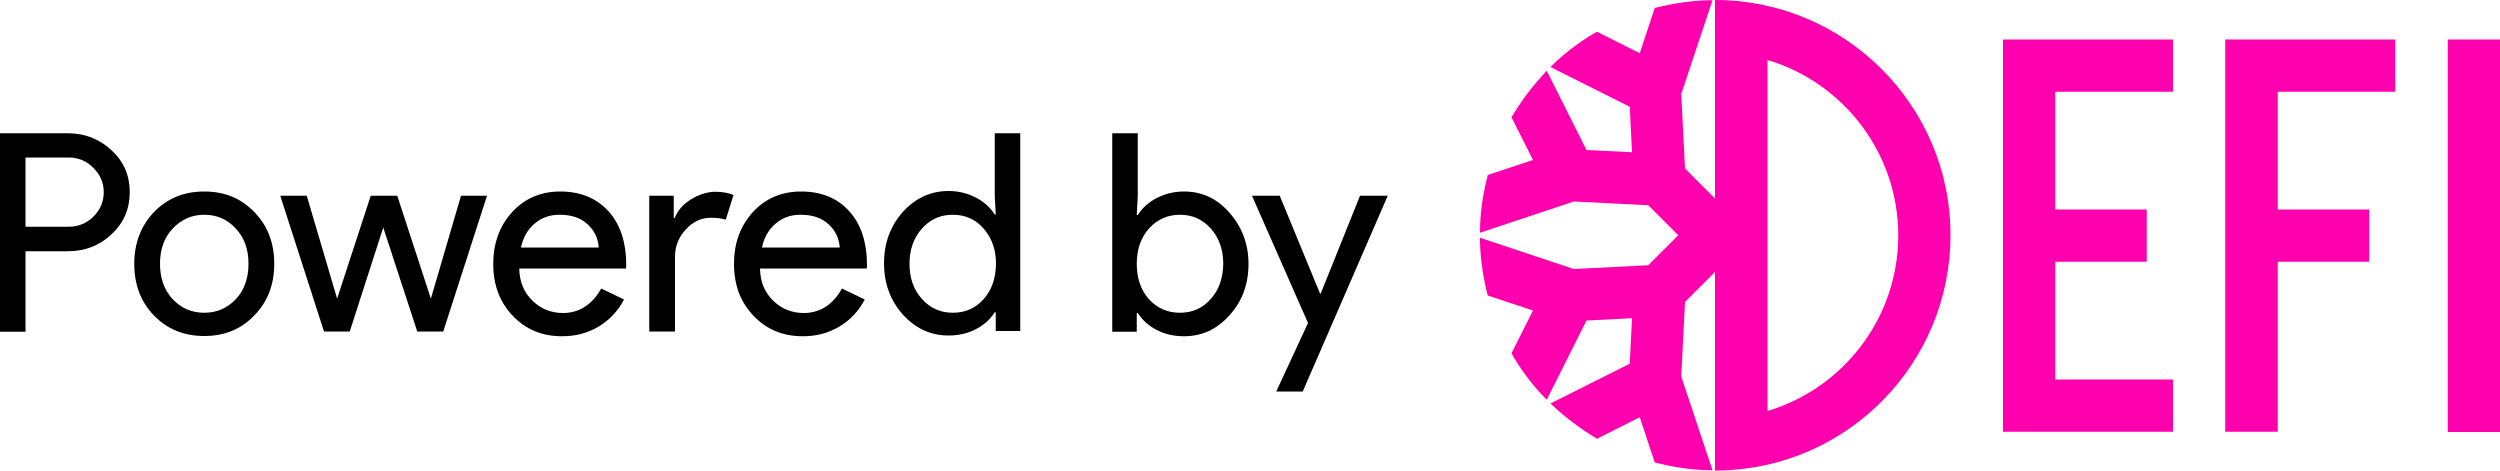
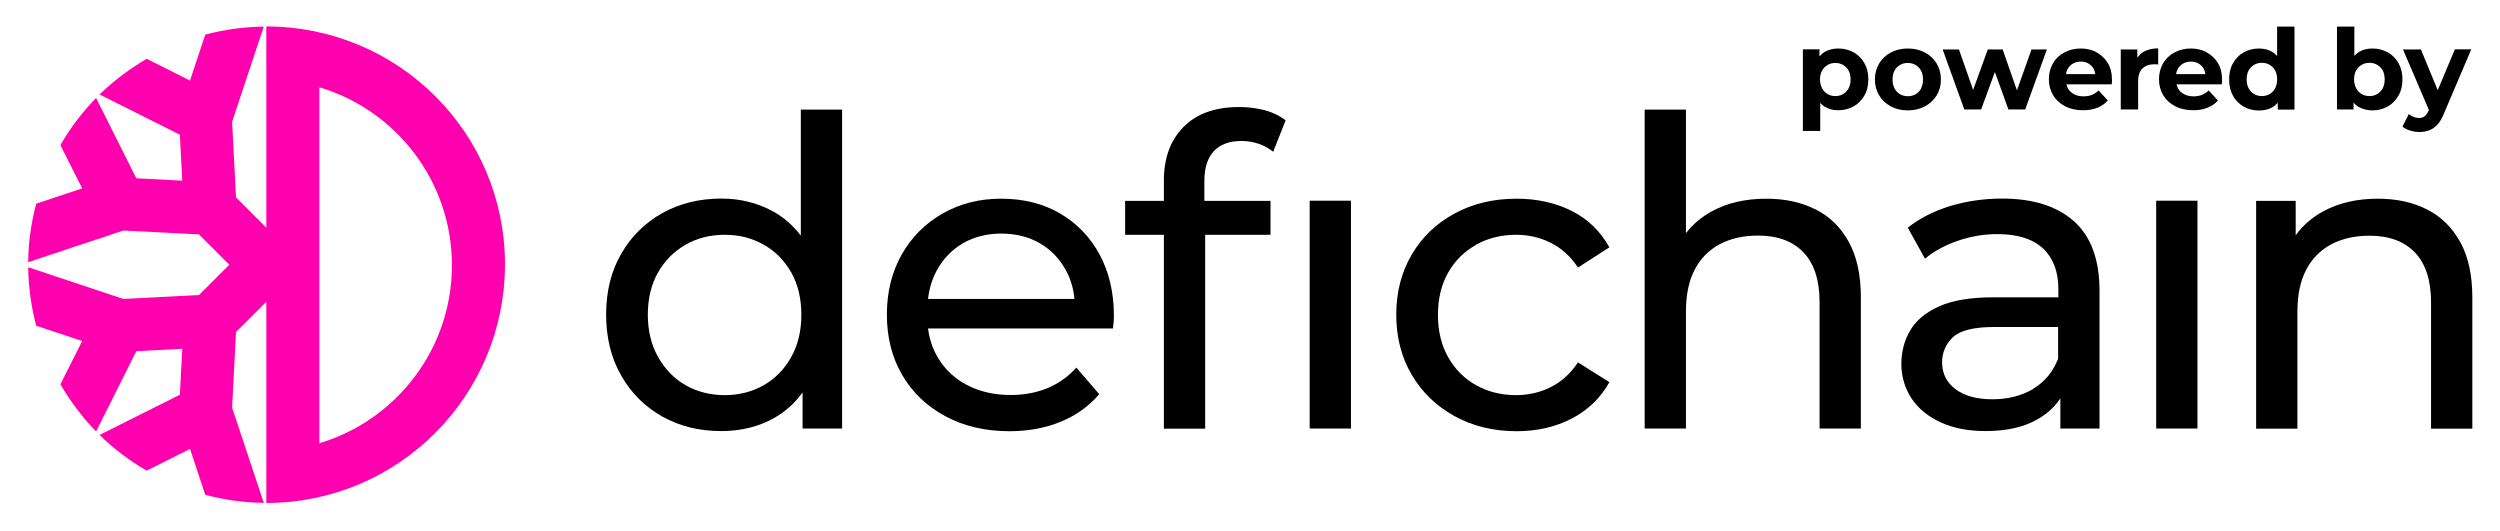
- <svg xmlns="http://www.w3.org/2000/svg" width="1000" height="188.4" version="1.1" id="Layer_1" x="0px" y="0px" viewBox="0 0 1000 188.4" style="enable-background:new 0 0 1000 188.4;" xml:space="preserve">
-   <style type="text/css">
- 	.st0{fill:#FF00AF;}
- </style>
-   <g id="Primary">
-     <path class="st0" d="M686,0v79.4l-12-12l-1.5-29.8L685,0.1l-1.8,0c-7.2,0.2-14.3,1.3-21.3,3.1l-6,18.1l-17.1-8.6l-1.6,0.9   c-6.2,3.7-11.9,8.1-17,13.2l31.7,15.9l0.9,18.2L634.6,60l-15.9-31.7l-1.2,1.3c-4.9,5.3-9.2,11.1-12.9,17.3l8.6,17.1l-18.1,6   l-0.4,1.7c-1.7,6.9-2.7,14-2.7,21.4l37.5-12.5l29.8,1.5l12,12l-12,12l-29.8,1.5l-37.5-12.5l0,1.8c0.2,7.2,1.3,14.3,3.1,21.3l18.1,6   l-8.6,17.1l0.9,1.6c3.7,6.2,8.1,11.9,13.2,17l15.9-31.7l18.2-0.9l-0.9,18.2l-31.7,15.9l1.3,1.2c5.3,4.9,11.1,9.2,17.3,12.9   l17.1-8.6l6,18.1l1.7,0.4c7,1.7,14.2,2.7,21.4,2.7l-12.5-37.5l1.5-29.8l12-12v79.4l1.6,0c51.3-0.8,92.6-42.7,92.6-94.2   C780.2,42.2,738,0,686,0z M707,164.4V24l1,0.3c29.7,9.3,51.3,37.1,51.3,69.9C759.3,127.3,737.2,155.4,707,164.4z" />
-     <rect x="979.1" y="15.8" class="st0" width="20.9" height="157" />
-     <polygon class="st0" points="890.1,172.7 911.1,172.7 911.1,104.7 947.7,104.7 947.7,83.8 911.1,83.8 911.1,36.7 958.1,36.7    958.1,15.8 890.1,15.8  " />
-     <polygon class="st0" points="801.2,172.7 869.2,172.7 869.2,151.8 822.1,151.8 822.1,104.7 858.7,104.7 858.7,83.8 822.1,83.8    822.1,36.7 869.2,36.7 869.2,15.8 801.2,15.8  " />
-     <path d="M27.1,53.3H0v79.4h10.2v-32.2h16.9c6.9,0,12.8-2.3,17.5-6.8c4.9-4.5,7.3-10.1,7.3-16.9c0-6.6-2.4-12.2-7.3-16.7   C39.8,55.6,33.9,53.3,27.1,53.3z M37.4,86.6c-2.7,2.7-6,4.1-10.1,4.1H10.2V63h17.1c4.1,0,7.4,1.4,10.1,4.2c2.7,2.7,4.1,6,4.1,9.6   C41.5,80.7,40.1,83.9,37.4,86.6z" />
-     <path d="M81.7,76.6c-8.1,0-14.7,2.7-20.1,8.2c-5.2,5.5-7.9,12.4-7.9,20.7s2.6,15.3,7.9,20.7c5.3,5.5,12,8.2,20.1,8.2   s14.7-2.7,20-8.2c5.3-5.4,8-12.3,8-20.7c0-8.4-2.7-15.3-8-20.7C96.4,79.3,89.8,76.6,81.7,76.6z M94.3,119.7   c-3.4,3.6-7.6,5.4-12.6,5.4c-5,0-9.2-1.8-12.6-5.4c-3.4-3.6-5.1-8.4-5.1-14.2c0-5.8,1.7-10.5,5.1-14.1c3.5-3.7,7.7-5.5,12.6-5.5   c5,0,9.2,1.8,12.6,5.5c3.4,3.6,5.1,8.3,5.1,14.1C99.4,111.3,97.7,116.1,94.3,119.7z" />
-     <polygon points="172.4,119.3 172.3,119.3 158.9,78.3 148.3,78.3 134.9,119.3 134.8,119.3 122.7,78.3 112.1,78.3 129.6,132.6    139.9,132.6 153.3,91 166.9,132.6 177.3,132.6 194.8,78.3 184.4,78.3  " />
-     <path d="M224.1,76.6c-7.8,0-14.3,2.8-19.3,8.3c-5,5.5-7.5,12.4-7.5,20.7c0,8.4,2.6,15.3,7.8,20.7c5.2,5.5,11.8,8.2,19.7,8.2   c5.5,0,10.4-1.3,14.7-3.9c4.3-2.6,7.7-6.2,10.1-10.8l-9.1-4.4c-3.7,6.5-8.8,9.8-15.3,9.8c-4.7,0-8.8-1.6-12.2-4.9   s-5.2-7.5-5.3-12.9h42.7l0.1-1.1c0-9.4-2.4-16.7-7.2-21.9C238.5,79.2,232.1,76.6,224.1,76.6z M208.4,98.9c0.9-4,2.7-7.2,5.5-9.5   c2.8-2.4,6.1-3.5,9.9-3.5c4.7,0,8.4,1.2,11.1,3.7c2.8,2.5,4.3,5.6,4.6,9.4H208.4z" />
-     <path d="M276.3,79.8c-3.2,2-5.3,4.5-6.4,7.4h-0.4v-8.9h-9.8v54.3H270v-29.9c0-4.1,1.4-7.8,4.3-10.9c2.8-3.1,6.2-4.7,10-4.7   c2.7,0,4.7,0.3,6,0.8l3.1-9.9c-2.1-0.9-4.6-1.3-7.5-1.3C282.7,76.8,279.5,77.8,276.3,79.8z" />
-     <path d="M320.4,76.6c-7.8,0-14.3,2.8-19.3,8.3s-7.5,12.4-7.5,20.7c0,8.4,2.6,15.3,7.8,20.7c5.2,5.5,11.8,8.2,19.7,8.2   c5.5,0,10.4-1.3,14.7-3.9c4.3-2.6,7.7-6.2,10.1-10.8l-9.1-4.4c-3.7,6.5-8.8,9.8-15.3,9.8c-4.7,0-8.8-1.6-12.2-4.9   s-5.2-7.5-5.3-12.9h42.7l0.1-1.1c0-9.4-2.4-16.7-7.2-21.9C334.9,79.2,328.5,76.6,320.4,76.6z M304.8,98.9c0.9-4,2.7-7.2,5.5-9.5   c2.8-2.4,6.1-3.5,9.9-3.5c4.7,0,8.4,1.2,11.1,3.7c2.8,2.5,4.3,5.6,4.6,9.4H304.8z" />
-     <path d="M397.9,78.3l0.4,7.5h-0.4c-1.8-2.8-4.3-5.1-7.6-6.8c-3.3-1.7-6.9-2.6-10.9-2.6c-7.1,0-13.2,2.8-18.3,8.4   c-5,5.7-7.5,12.5-7.5,20.5s2.5,14.8,7.5,20.5c5.1,5.6,11.2,8.4,18.3,8.4c4,0,7.6-0.8,10.9-2.5c3.3-1.7,5.8-4,7.6-6.8h0.4v7.5h9.8   V53.3h-10.2V78.3z M393.4,119.7c-3.2,3.6-7.3,5.4-12.3,5.4c-4.9,0-9-1.8-12.3-5.5c-3.3-3.6-5-8.3-5-14.1c0-5.7,1.7-10.4,5-14.1   c3.3-3.7,7.4-5.5,12.3-5.5c5,0,9.1,1.8,12.3,5.5c3.3,3.7,5,8.4,5,14.1C398.3,111.3,396.7,116.1,393.4,119.7z" />
-     <path d="M473.6,76.6c-4,0-7.6,0.9-10.9,2.6c-3.3,1.7-5.8,4-7.6,6.8h-0.4l0.4-7.5V53.3h-10.2v79.4h9.8v-7.5h0.4   c1.8,2.8,4.3,5.1,7.6,6.8c3.3,1.7,6.9,2.5,10.9,2.5c7.2,0,13.2-2.8,18.2-8.4c5.1-5.6,7.6-12.5,7.6-20.5c0-8-2.6-14.8-7.6-20.5   C486.8,79.4,480.8,76.6,473.6,76.6z M484.3,119.6c-3.3,3.7-7.4,5.5-12.3,5.5c-5,0-9.1-1.8-12.4-5.4c-3.3-3.7-4.9-8.4-4.9-14.2   c0-5.7,1.6-10.4,4.9-14.1c3.3-3.7,7.5-5.5,12.4-5.5c4.9,0,9,1.8,12.3,5.5c3.3,3.7,5,8.4,5,14.1   C489.2,111.3,487.6,115.9,484.3,119.6z" />
-     <polygon points="528.3,117.4 528,117.4 511.9,78.3 500.8,78.3 523.2,129.2 510.5,156.6 521.1,156.6 555.1,78.3 544,78.3  " />
+ <svg xmlns="http://www.w3.org/2000/svg" id="a" viewBox="0 0 187.09 39.69">
+   <defs>
+     <style>.b{fill:#ff00af;}</style>
+   </defs>
+   <g>
+     <g>
+       <path d="M59.93,17.63c-.58-.75-1.26-1.36-2.06-1.8-1.16-.64-2.46-.97-3.89-.97-1.65,0-3.13,.37-4.42,1.09-1.3,.73-2.32,1.74-3.07,3.04-.75,1.3-1.13,2.81-1.13,4.55s.38,3.26,1.13,4.57c.75,1.31,1.77,2.33,3.07,3.06,1.3,.73,2.77,1.09,4.42,1.09,1.48,0,2.8-.33,3.96-.98,.83-.47,1.54-1.11,2.12-1.91v2.7h2.96V8.2h-3.09v9.42Zm-.72,9.09c-.5,.91-1.19,1.61-2.06,2.11-.87,.49-1.84,.74-2.91,.74s-2.07-.25-2.93-.74c-.86-.49-1.54-1.2-2.06-2.11-.51-.91-.77-1.97-.77-3.17s.26-2.28,.77-3.17c.51-.89,1.2-1.58,2.06-2.07,.86-.49,1.83-.74,2.93-.74s2.04,.25,2.91,.74c.87,.49,1.55,1.19,2.06,2.07,.5,.89,.76,1.95,.76,3.17s-.25,2.26-.76,3.17Z" />
+       <path d="M79.31,15.96c-1.27-.73-2.72-1.09-4.38-1.09s-3.09,.37-4.39,1.11c-1.3,.74-2.32,1.76-3.06,3.07-.74,1.31-1.11,2.81-1.11,4.5s.38,3.2,1.14,4.5c.76,1.31,1.83,2.34,3.22,3.09,1.38,.75,2.99,1.13,4.81,1.13,1.42,0,2.7-.24,3.84-.71,1.15-.47,2.11-1.16,2.88-2.06l-1.71-1.99c-.62,.69-1.35,1.2-2.17,1.54-.83,.34-1.74,.51-2.75,.51-1.22,0-2.31-.25-3.25-.74-.94-.49-1.68-1.18-2.2-2.07-.39-.66-.63-1.38-.73-2.17h13.84c.02-.15,.04-.31,.05-.48,.01-.17,.02-.32,.02-.45,0-1.76-.36-3.3-1.08-4.62-.72-1.32-1.71-2.34-2.98-3.07Zm-7.24,2.24c.84-.48,1.79-.72,2.86-.72s2.05,.24,2.88,.72c.83,.48,1.47,1.15,1.95,2.01,.36,.65,.57,1.37,.65,2.16h-10.96c.09-.78,.31-1.49,.66-2.14,.47-.87,1.13-1.54,1.96-2.03Z" />
+       <rect x="98.01" y="15.02" width="3.09" height="17.05" />
+       <path d="M92.73,8.01c-1.8,0-3.19,.5-4.17,1.5-.98,1-1.46,2.33-1.46,4.01v1.51h-2.9v2.54h2.9v14.51h3.09v-14.51h4.89v-2.54h-4.95v-1.48c0-.99,.24-1.73,.71-2.24,.47-.5,1.16-.76,2.06-.76,.45,0,.88,.07,1.29,.21,.41,.14,.77,.34,1.09,.6l.93-2.35c-.43-.34-.95-.6-1.56-.76-.61-.16-1.25-.24-1.91-.24Z" />
+       <path d="M110.47,18.31c.88-.49,1.88-.74,2.99-.74,.92,0,1.79,.2,2.59,.6,.8,.4,1.48,1.01,2.04,1.85l2.35-1.51c-.67-1.2-1.6-2.11-2.81-2.72-1.21-.61-2.59-.92-4.13-.92-1.74,0-3.29,.37-4.65,1.11-1.36,.74-2.43,1.76-3.2,3.07-.77,1.31-1.16,2.81-1.16,4.5s.39,3.2,1.16,4.5c.77,1.31,1.84,2.34,3.2,3.09,1.36,.75,2.91,1.13,4.65,1.13,1.54,0,2.92-.32,4.13-.95,1.21-.63,2.15-1.54,2.81-2.72l-2.35-1.48c-.56,.84-1.24,1.45-2.04,1.85-.8,.4-1.67,.6-2.59,.6-1.12,0-2.11-.25-2.99-.74-.88-.49-1.58-1.19-2.09-2.09-.51-.9-.77-1.96-.77-3.18s.26-2.28,.77-3.17c.51-.89,1.21-1.58,2.09-2.07Z" />
+       <path d="M135.86,15.67c-1.06-.54-2.29-.8-3.68-.8-1.54,0-2.9,.31-4.05,.93-.8,.43-1.45,.99-1.96,1.65V8.2h-3.09v23.87h3.09v-8.78c0-1.24,.22-2.28,.66-3.12,.44-.84,1.07-1.47,1.88-1.9,.82-.43,1.77-.64,2.86-.64,1.46,0,2.59,.42,3.39,1.25,.8,.84,1.21,2.08,1.21,3.73v9.46h3.09v-9.81c0-1.67-.3-3.06-.9-4.15-.6-1.09-1.43-1.91-2.49-2.44Z" />
+       <path d="M149.82,14.86c-1.35,0-2.64,.19-3.88,.56-1.23,.38-2.29,.92-3.17,1.62l1.29,2.32c.66-.56,1.48-1,2.45-1.34,.96-.33,1.95-.5,2.96-.5,1.52,0,2.66,.36,3.43,1.08,.76,.72,1.14,1.73,1.14,3.04v.61h-4.89c-1.69,0-3.04,.23-4.04,.68s-1.72,1.05-2.16,1.8c-.44,.75-.66,1.59-.66,2.51s.26,1.83,.77,2.59c.51,.76,1.25,1.36,2.2,1.79,.95,.43,2.06,.64,3.33,.64,1.57,0,2.86-.29,3.89-.88,.73-.42,1.29-.94,1.71-1.57v2.26h2.93v-10.29c0-2.34-.63-4.07-1.9-5.21-1.27-1.14-3.07-1.71-5.4-1.71Zm2.33,14.25c-.87,.51-1.88,.77-3.04,.77s-2.1-.25-2.77-.76c-.67-.5-1-1.17-1-2.01,0-.73,.27-1.35,.8-1.87,.54-.51,1.58-.77,3.12-.77h4.76v2.38c-.39,.99-1.01,1.74-1.88,2.25Z" />
+       <rect x="161.36" y="15.02" width="3.09" height="17.05" />
+       <path d="M184.11,18.11c-.6-1.09-1.43-1.91-2.49-2.44-1.06-.54-2.29-.8-3.68-.8-1.54,0-2.9,.31-4.05,.93-.86,.46-1.56,1.07-2.09,1.81v-2.58h-2.96v17.05h3.09v-8.78c0-1.24,.22-2.28,.66-3.12,.44-.84,1.07-1.47,1.88-1.9,.82-.43,1.77-.64,2.86-.64,1.46,0,2.59,.42,3.39,1.25,.8,.84,1.21,2.08,1.21,3.73v9.46h3.09v-9.81c0-1.67-.3-3.06-.9-4.15Z" />
+     </g>
+     <path class="b" d="M23.9,33.16V6.53c5.73,1.71,9.92,7.03,9.92,13.32s-4.19,11.61-9.92,13.32ZM19.93,1.98v15.06l-2.27-2.27-.29-5.66,2.37-7.12c-1.52,.02-2.98,.23-4.38,.6l-1.14,3.44-3.24-1.63c-1.28,.75-2.47,1.64-3.53,2.67l6.01,3.01,.18,3.44-3.44-.18-3.01-6.01c-1.03,1.06-1.93,2.24-2.67,3.53l1.63,3.24-3.44,1.14c-.37,1.4-.59,2.87-.6,4.38l7.12-2.37,5.66,.29,2.27,2.27-2.27,2.27-5.66,.29-7.12-2.37c.02,1.52,.23,2.98,.6,4.38l3.44,1.14-1.63,3.24c.75,1.28,1.64,2.47,2.67,3.53l3.01-6.01,3.44-.18-.18,3.44-6.01,3.01c1.06,1.03,2.24,1.93,3.53,2.67l3.24-1.63,1.14,3.44c1.4,.37,2.87,.59,4.38,.6l-2.37-7.12,.29-5.66,2.27-2.27v15.06c9.87,0,17.86-8,17.86-17.86S29.79,1.98,19.93,1.98Z" />
+   </g>
+   <g>
+     <path d="M138.72,3.92c-.34-.19-.72-.29-1.15-.29-.38,0-.72,.08-1.01,.25-.15,.09-.28,.21-.4,.34v-.53h-1.24v6.11h1.3v-2.1c.11,.12,.22,.22,.36,.3,.28,.17,.61,.25,.99,.25,.43,0,.81-.1,1.15-.29,.34-.19,.6-.46,.8-.8,.2-.34,.3-.75,.3-1.22s-.1-.87-.3-1.22c-.2-.35-.46-.61-.8-.81Zm-.38,2.69c-.1,.19-.24,.33-.41,.43-.17,.1-.36,.15-.58,.15s-.41-.05-.58-.15c-.17-.1-.31-.24-.41-.43-.1-.19-.16-.41-.16-.66s.05-.48,.16-.67c.1-.18,.24-.32,.41-.42s.37-.15,.58-.15,.41,.05,.58,.15,.31,.24,.41,.42c.1,.18,.15,.41,.15,.67s-.05,.48-.15,.66Z" />
+     <path d="M144.05,3.93c-.37-.2-.8-.3-1.28-.3s-.9,.1-1.27,.3c-.37,.2-.66,.47-.87,.82s-.32,.75-.32,1.2,.11,.84,.32,1.19,.5,.62,.87,.82c.37,.2,.79,.3,1.27,.3s.9-.1,1.28-.3c.37-.2,.67-.47,.88-.82,.21-.34,.32-.74,.32-1.19s-.11-.85-.32-1.2c-.21-.35-.5-.62-.88-.82Zm-.28,2.69c-.1,.19-.24,.33-.41,.43s-.37,.15-.59,.15-.4-.05-.58-.15c-.17-.1-.31-.24-.41-.43-.1-.19-.15-.41-.15-.67s.05-.48,.15-.67c.1-.18,.24-.32,.41-.42,.17-.1,.37-.15,.58-.15s.41,.05,.58,.15,.31,.24,.41,.42c.1,.18,.15,.41,.15,.67s-.05,.48-.15,.67Z" />
+     <polygon points="150.94 6.76 149.87 3.7 148.76 3.7 147.66 6.73 146.6 3.7 145.38 3.7 147 8.19 148.26 8.19 149.29 5.39 150.3 8.19 151.56 8.19 153.18 3.7 152.03 3.7 150.94 6.76" />
+     <path d="M156.9,3.91c-.35-.19-.75-.28-1.19-.28s-.87,.1-1.23,.3c-.37,.2-.65,.47-.85,.82s-.3,.75-.3,1.19,.11,.84,.32,1.19,.51,.62,.89,.82c.38,.2,.83,.3,1.34,.3,.41,0,.77-.06,1.08-.19,.31-.12,.57-.3,.78-.54l-.69-.75c-.15,.14-.32,.25-.5,.33-.18,.07-.39,.11-.62,.11-.27,0-.51-.05-.7-.15-.2-.1-.35-.24-.46-.42-.06-.1-.1-.21-.13-.33h3.39c0-.06,.01-.12,.02-.18,0-.06,0-.12,0-.17,0-.48-.1-.9-.31-1.24-.21-.34-.49-.61-.84-.8Zm-1.77,.85c.17-.1,.37-.15,.59-.15s.42,.05,.58,.15,.3,.23,.39,.41c.06,.11,.09,.24,.11,.38h-2.19c.02-.14,.06-.27,.12-.38,.09-.17,.23-.31,.4-.41Z" />
+     <path d="M159.95,4.32v-.62h-1.24v4.49h1.3v-2.12c0-.43,.11-.75,.33-.95,.22-.21,.51-.31,.88-.31,.04,0,.09,0,.14,0,.05,0,.1,.01,.15,.02v-1.21c-.42,0-.78,.08-1.08,.25-.2,.11-.34,.27-.47,.44Z" />
+     <path d="M165.14,3.91c-.35-.19-.75-.28-1.19-.28s-.87,.1-1.23,.3c-.37,.2-.65,.47-.85,.82s-.3,.75-.3,1.19,.11,.84,.32,1.19,.51,.62,.89,.82c.38,.2,.83,.3,1.34,.3,.41,0,.77-.06,1.08-.19,.31-.12,.57-.3,.78-.54l-.69-.75c-.15,.14-.32,.25-.5,.33-.18,.07-.39,.11-.62,.11-.27,0-.51-.05-.7-.15-.2-.1-.35-.24-.46-.42-.06-.1-.1-.21-.13-.33h3.39c0-.06,.01-.12,.02-.18,0-.06,0-.12,0-.17,0-.48-.1-.9-.31-1.24-.21-.34-.49-.61-.84-.8Zm-1.77,.85c.17-.1,.37-.15,.59-.15s.42,.05,.58,.15,.3,.23,.39,.41c.06,.11,.09,.24,.11,.38h-2.19c.02-.14,.06-.27,.12-.38,.09-.17,.23-.31,.4-.41Z" />
+     <path d="M170.39,4.17c-.1-.11-.22-.21-.35-.29-.28-.17-.62-.25-.99-.25-.42,0-.8,.1-1.14,.29-.34,.19-.61,.46-.8,.81-.2,.34-.29,.75-.29,1.22s.1,.88,.29,1.22c.19,.35,.46,.61,.8,.81,.34,.19,.72,.29,1.14,.29,.4,0,.73-.08,1.02-.25,.15-.09,.28-.2,.39-.34v.52h1.25V1.99h-1.3v2.18Zm-.13,2.44c-.1,.19-.24,.33-.41,.43-.17,.1-.37,.15-.58,.15s-.4-.05-.58-.15c-.17-.1-.31-.24-.41-.43-.1-.19-.15-.41-.15-.67s.05-.48,.15-.67c.1-.18,.24-.32,.41-.42,.17-.1,.36-.15,.58-.15s.41,.05,.58,.15c.17,.1,.31,.24,.41,.42,.1,.18,.15,.41,.15,.67s-.05,.48-.15,.67Z" />
+     <path d="M178.69,3.92c-.34-.19-.72-.29-1.15-.29-.37,0-.7,.08-.99,.25-.13,.08-.25,.18-.36,.3V1.99h-1.3v6.2h1.24v-.52c.11,.14,.24,.26,.4,.34,.29,.16,.62,.25,1.01,.25,.43,0,.81-.1,1.15-.29,.34-.19,.6-.46,.8-.81,.2-.34,.3-.75,.3-1.22s-.1-.87-.3-1.22c-.2-.35-.46-.61-.8-.81Zm-.38,2.69c-.1,.19-.24,.33-.41,.43s-.36,.15-.58,.15-.41-.05-.58-.15-.31-.24-.41-.43c-.1-.19-.16-.41-.16-.67s.05-.48,.16-.67c.1-.18,.24-.32,.41-.42s.37-.15,.58-.15,.41,.05,.58,.15,.31,.24,.41,.42c.1,.18,.15,.41,.15,.67s-.05,.48-.15,.67Z" />
+     <path d="M183.71,3.7l-1.28,3.05-1.26-3.05h-1.34l1.94,4.53-.02,.04c-.09,.2-.19,.34-.3,.43-.11,.09-.25,.13-.43,.13-.13,0-.27-.03-.4-.08s-.25-.12-.35-.22l-.48,.94c.15,.13,.34,.23,.57,.3,.23,.07,.46,.11,.68,.11,.27,0,.52-.04,.75-.13,.23-.08,.43-.23,.62-.43s.35-.49,.5-.86l2.03-4.77h-1.24Z" />
  </g>
</svg>
